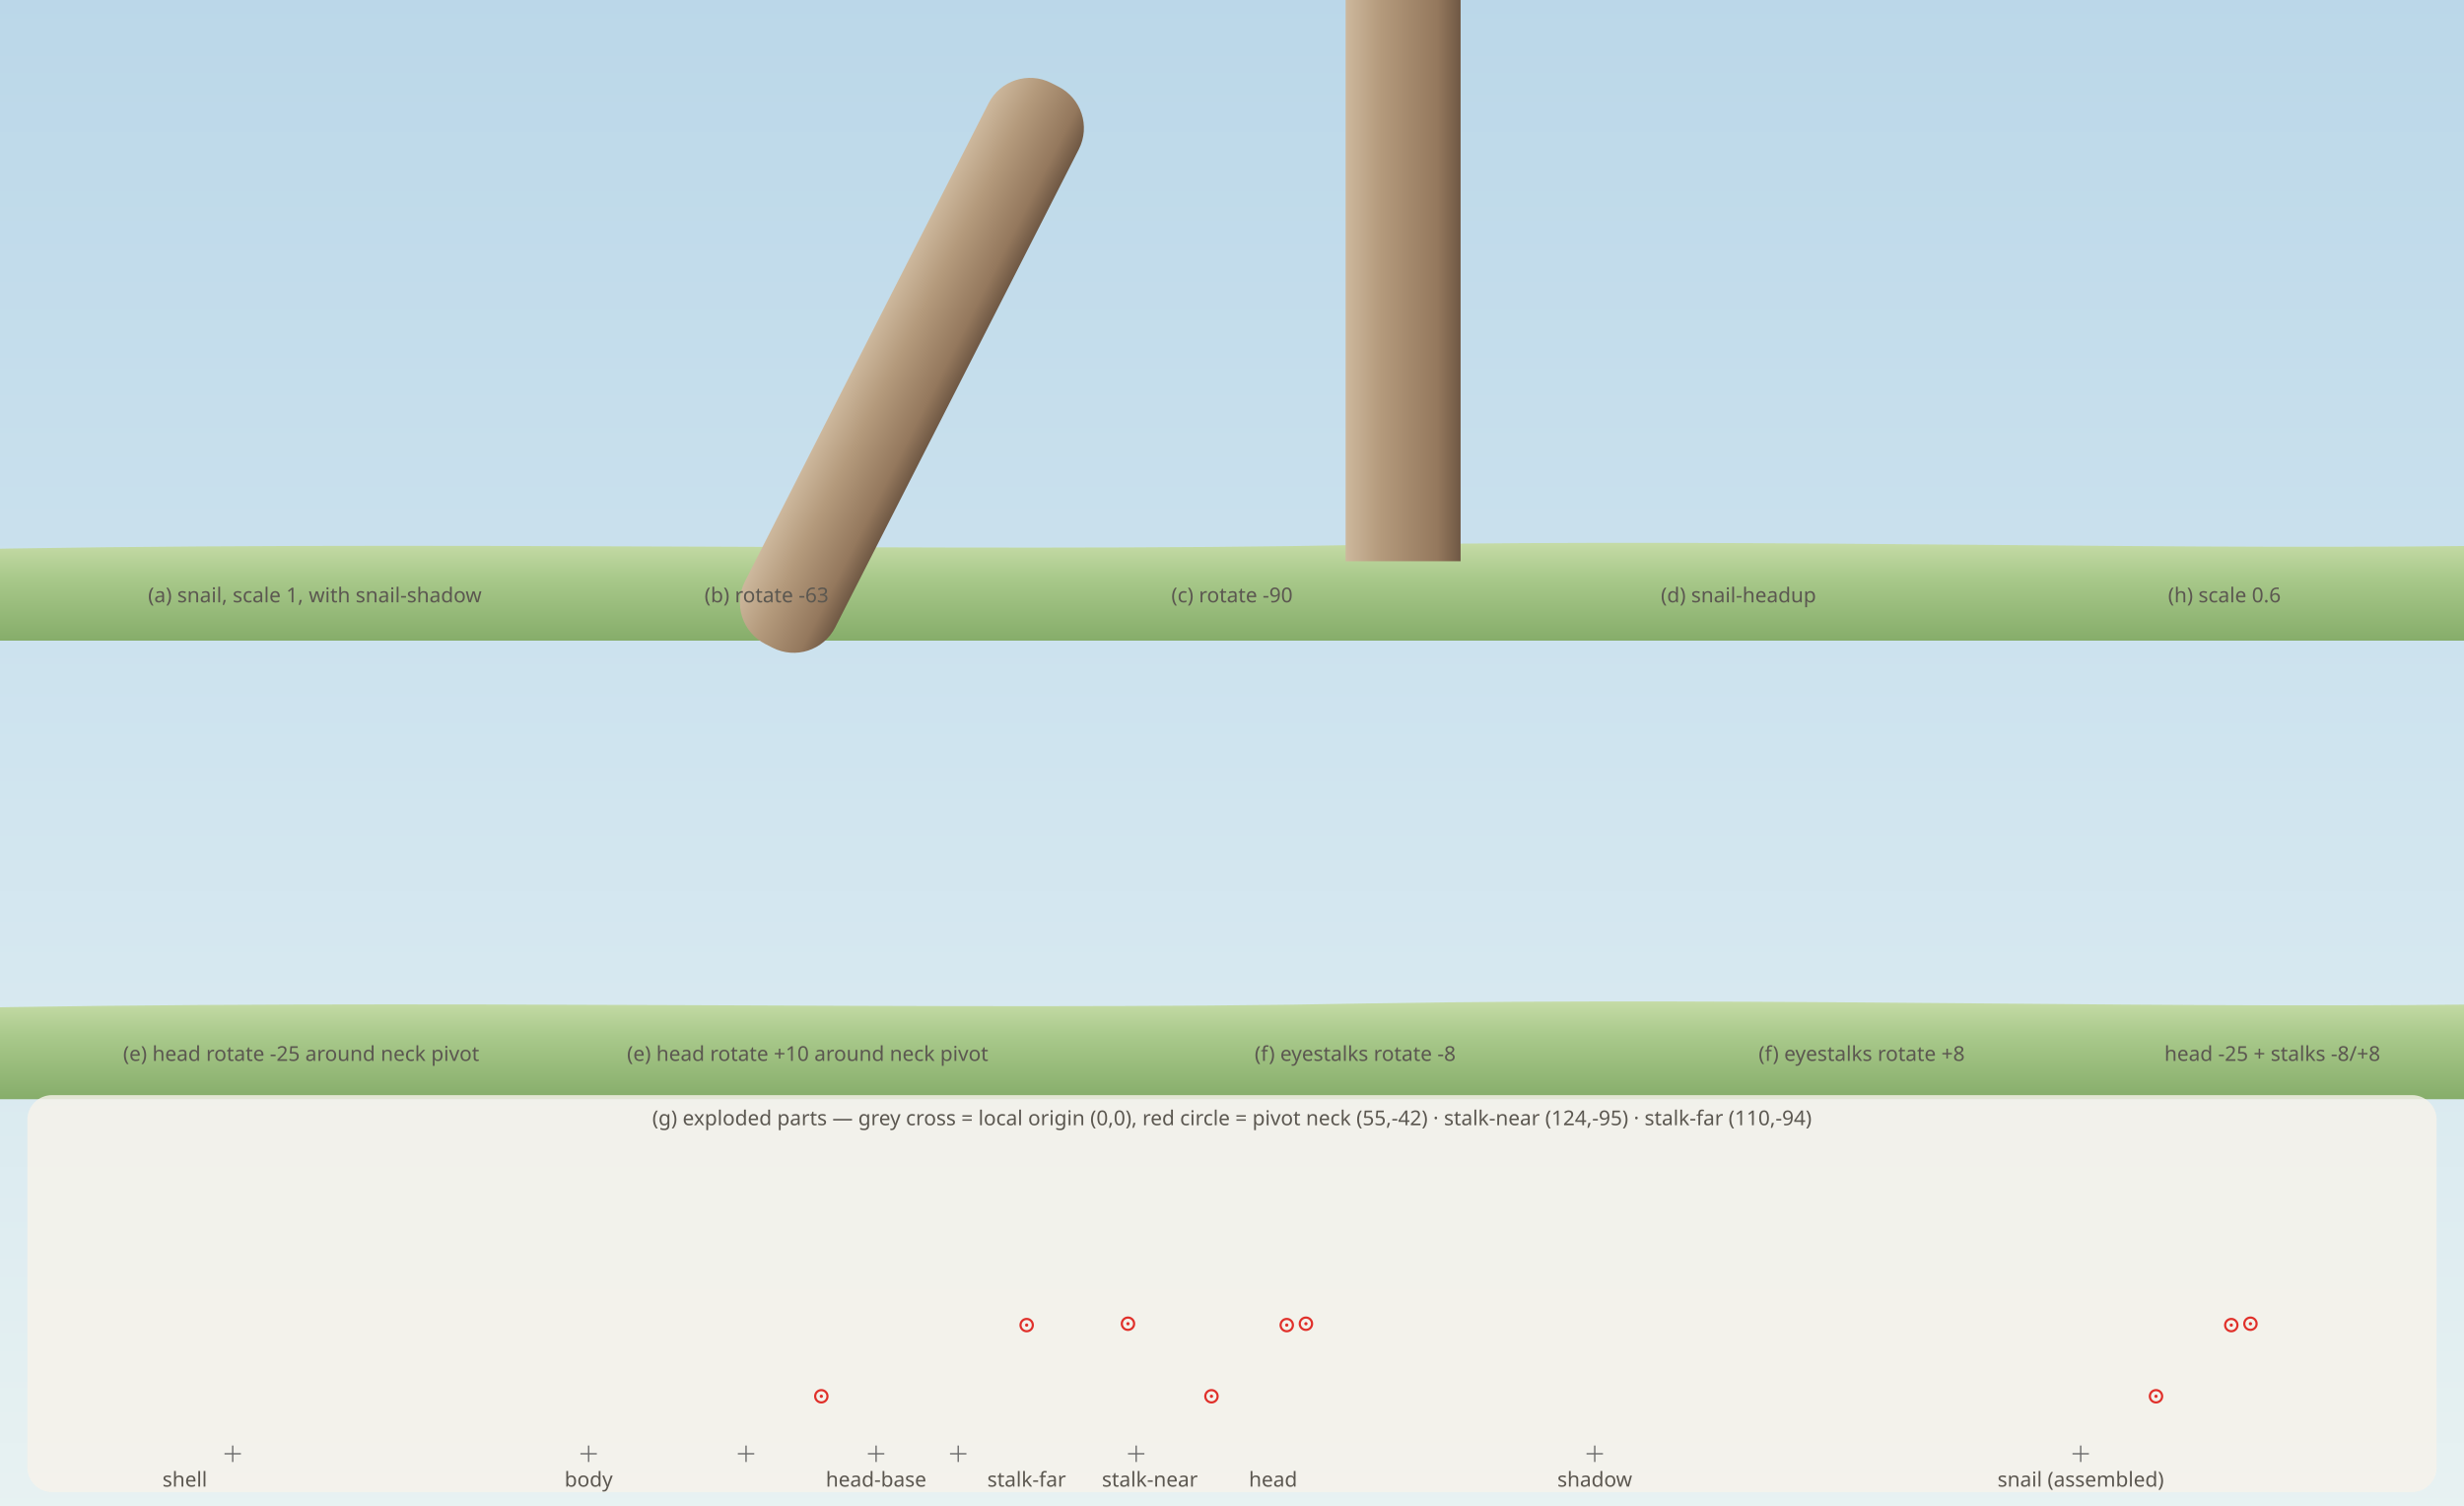
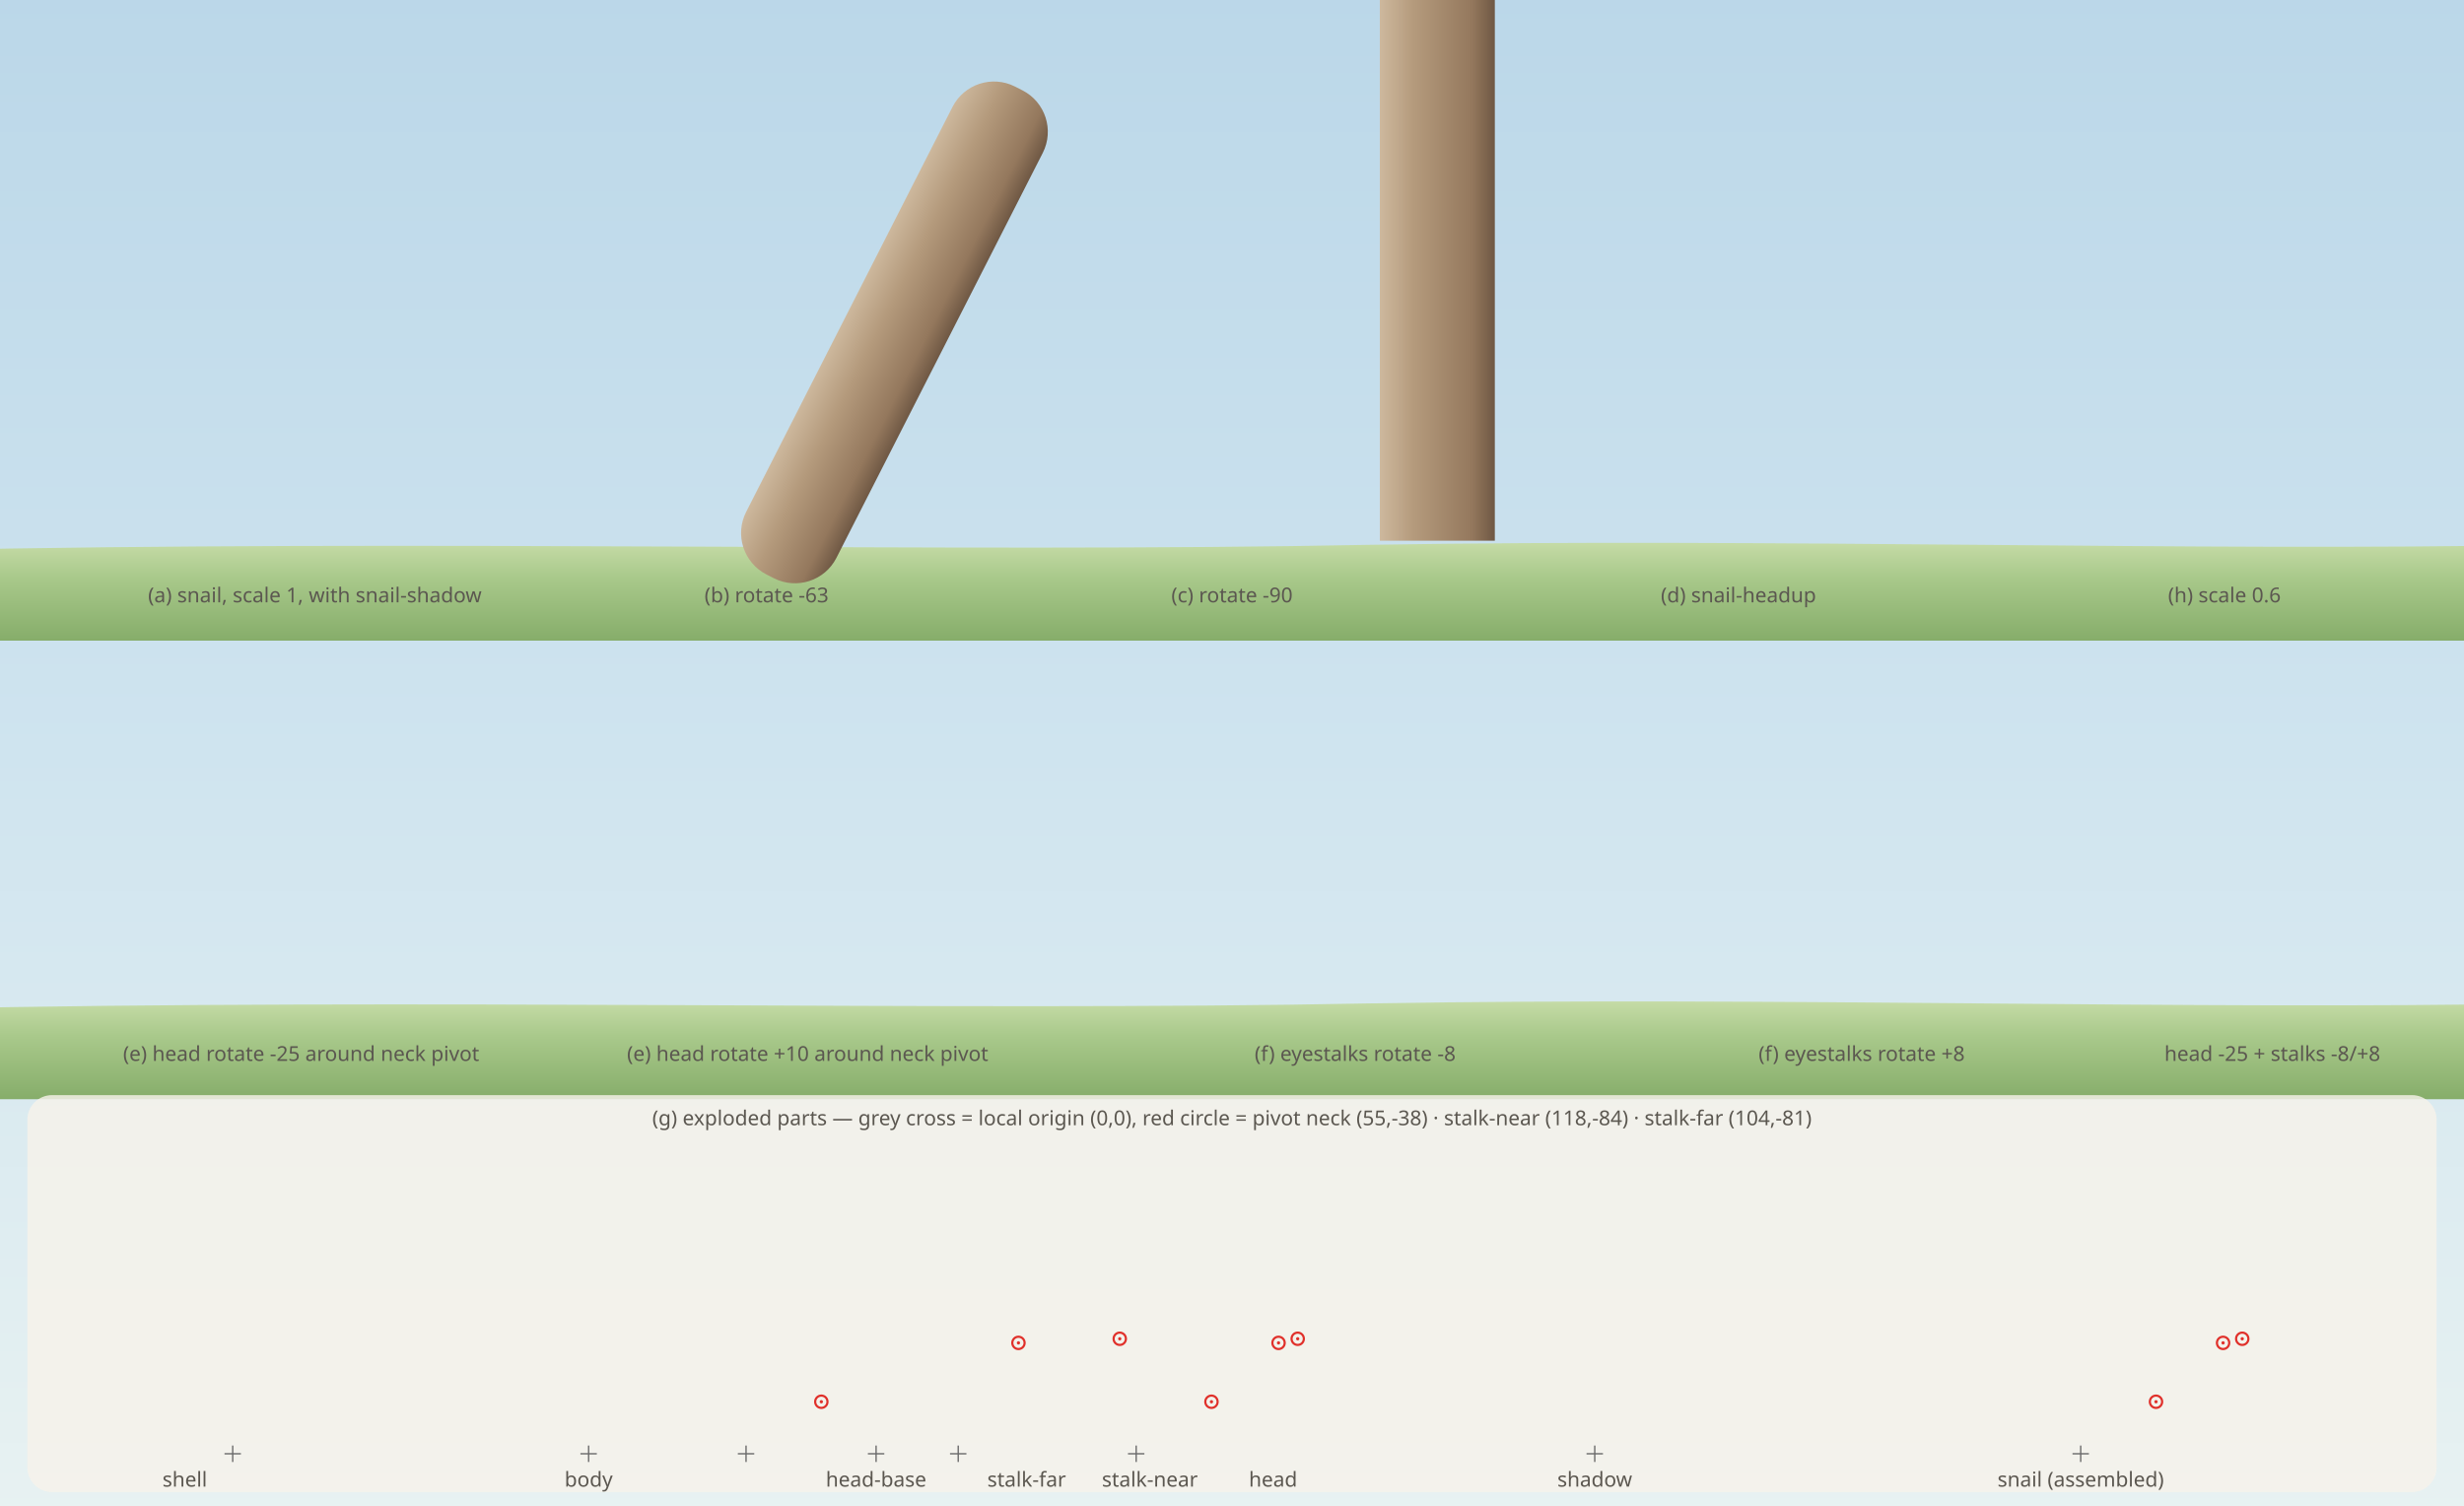
<svg xmlns="http://www.w3.org/2000/svg" width="1800" height="1100" viewBox="0 0 1800 1100">
  <defs>
    <linearGradient id="snail-pv-sky" x1="0" y1="0" x2="0" y2="1">
      <stop offset="0" stop-color="#B9D6E8" />
      <stop offset="0.5" stop-color="#CFE4EF" />
      <stop offset="1" stop-color="#EAF3F2" />
    </linearGradient>
    <linearGradient id="snail-pv-grass" x1="0" y1="0" x2="0" y2="1">
      <stop offset="0" stop-color="#C5DBA6" />
      <stop offset="0.35" stop-color="#A9C98B" />
      <stop offset="1" stop-color="#86AD6A" />
    </linearGradient>
    <linearGradient id="snail-pv-bark" x1="0" y1="0" x2="0" y2="1">
      <stop offset="0" stop-color="#CDB89D" />
      <stop offset="0.35" stop-color="#B49A7C" />
      <stop offset="0.8" stop-color="#94785D" />
      <stop offset="1" stop-color="#6F5844" />
    </linearGradient>
    <linearGradient id="snail-pv-barkv" x1="0" y1="0" x2="1" y2="0">
      <stop offset="0" stop-color="#CDB89D" />
      <stop offset="0.3" stop-color="#B49A7C" />
      <stop offset="0.8" stop-color="#94785D" />
      <stop offset="1" stop-color="#6F5844" />
    </linearGradient>
  </defs>
  <rect x="-60" y="-60" width="1920" height="1220" fill="url(#snail-pv-sky)" filter="url(#wc-wash)" />
  <path d="M -60 402 C 300 394 700 404 1000 398 C 1300 393 1600 403 1860 398 L 1860 468 L -60 468 Z" fill="url(#snail-pv-grass)" filter="url(#wc-wash)" />
  <path d="M -60 737 C 300 729 700 739 1000 733 C 1300 728 1600 738 1860 733 L 1860 803 L -60 803 Z" fill="url(#snail-pv-grass)" filter="url(#wc-wash)" />
  <rect x="20" y="800" width="1760" height="290" rx="18" fill="#F7F3EA" opacity="0.82" />
  <g transform="translate(230 400)">
    <use href="#snail-shadow" />
    <use href="#snail" />
  </g>
  <text x="230" y="440" font-family="sans-serif" font-size="15" fill="#5B5750" text-anchor="middle">(a) snail, scale 1, with snail-shadow</text>
-   <g transform="translate(610 300) rotate(-63)">
-     <rect x="-175" y="-2" width="460" height="74" rx="34" fill="url(#snail-pv-bark)" filter="url(#wc-paint)" />
+   <g transform="translate(585 300) rotate(-63)">
+     <rect x="-118" y="-2" width="400" height="74" rx="34" fill="url(#snail-pv-bark)" filter="url(#wc-paint)" />
  </g>
-   <g transform="translate(610 300) rotate(-63)">
+   <g transform="translate(585 300) rotate(-63)">
    <use href="#snail-shadow" />
    <use href="#snail" />
  </g>
  <text x="560" y="440" font-family="sans-serif" font-size="15" fill="#5B5750" text-anchor="middle">(b) rotate -63</text>
-   <rect x="983" y="-60" width="84" height="470" fill="url(#snail-pv-barkv)" filter="url(#wc-paint)" />
-   <g transform="translate(985 255) rotate(-90)">
+   <rect x="1008" y="-60" width="84" height="455" fill="url(#snail-pv-barkv)" filter="url(#wc-paint)" />
+   <g transform="translate(1010 255) rotate(-90)">
    <use href="#snail-shadow" />
    <use href="#snail" />
  </g>
  <text x="900" y="440" font-family="sans-serif" font-size="15" fill="#5B5750" text-anchor="middle">(c) rotate -90</text>
  <g transform="translate(1270 400)">
    <use href="#snail-shadow" />
    <use href="#snail-headup" />
  </g>
  <text x="1270" y="440" font-family="sans-serif" font-size="15" fill="#5B5750" text-anchor="middle">(d) snail-headup</text>
  <g transform="translate(1625 400) scale(0.6)">
    <use href="#snail-shadow" />
    <use href="#snail" />
  </g>
  <text x="1625" y="440" font-family="sans-serif" font-size="15" fill="#5B5750" text-anchor="middle">(h) scale 0.6</text>
  <g transform="translate(220 735)">
    <use href="#snail-shadow" />
-     <use href="#snail-head" transform="rotate(-25 55 -42)" />
+     <use href="#snail-head" transform="rotate(-25 55 -38)" />
    <use href="#snail-body" />
    <use href="#snail-shell" />
  </g>
  <text x="220" y="775" font-family="sans-serif" font-size="15" fill="#5B5750" text-anchor="middle">(e) head rotate -25 around neck pivot</text>
  <g transform="translate(590 735)">
    <use href="#snail-shadow" />
-     <use href="#snail-head" transform="rotate(10 55 -42)" />
+     <use href="#snail-head" transform="rotate(10 55 -38)" />
    <use href="#snail-body" />
    <use href="#snail-shell" />
  </g>
  <text x="590" y="775" font-family="sans-serif" font-size="15" fill="#5B5750" text-anchor="middle">(e) head rotate +10 around neck pivot</text>
  <g transform="translate(990 735)">
    <use href="#snail-shadow" />
-     <use href="#snail-stalk-far" transform="rotate(-8 110 -94)" />
+     <use href="#snail-stalk-far" transform="rotate(-8 104 -81)" />
    <use href="#snail-head-base" />
-     <use href="#snail-stalk-near" transform="rotate(-8 124 -95)" />
+     <use href="#snail-stalk-near" transform="rotate(-8 118 -84)" />
    <use href="#snail-body" />
    <use href="#snail-shell" />
  </g>
  <text x="990" y="775" font-family="sans-serif" font-size="15" fill="#5B5750" text-anchor="middle">(f) eyestalks rotate -8</text>
  <g transform="translate(1360 735)">
    <use href="#snail-shadow" />
-     <use href="#snail-stalk-far" transform="rotate(8 110 -94)" />
+     <use href="#snail-stalk-far" transform="rotate(8 104 -81)" />
    <use href="#snail-head-base" />
-     <use href="#snail-stalk-near" transform="rotate(8 124 -95)" />
+     <use href="#snail-stalk-near" transform="rotate(8 118 -84)" />
    <use href="#snail-body" />
    <use href="#snail-shell" />
  </g>
  <text x="1360" y="775" font-family="sans-serif" font-size="15" fill="#5B5750" text-anchor="middle">(f) eyestalks rotate +8</text>
  <g transform="translate(1660 735)">
    <use href="#snail-shadow" />
-     <g transform="rotate(-25 55 -42)">
-       <use href="#snail-stalk-far" transform="rotate(-8 110 -94)" />
+     <g transform="rotate(-25 55 -38)">
+       <use href="#snail-stalk-far" transform="rotate(-8 104 -81)" />
      <use href="#snail-head-base" />
-       <use href="#snail-stalk-near" transform="rotate(8 124 -95)" />
+       <use href="#snail-stalk-near" transform="rotate(8 118 -84)" />
    </g>
    <use href="#snail-body" />
    <use href="#snail-shell" />
  </g>
  <text x="1660" y="775" font-family="sans-serif" font-size="15" fill="#5B5750" text-anchor="middle">head -25 + stalks -8/+8</text>
  <g transform="translate(170 1062)">
    <use href="#snail-shell" />
  </g>
  <path d="M 164 1062 L 176 1062 M 170 1056 L 170 1068" stroke="#6A6A6A" stroke-width="1" />
  <g transform="translate(430 1062)">
    <use href="#snail-body" />
  </g>
  <path d="M 424 1062 L 436 1062 M 430 1056 L 430 1068" stroke="#6A6A6A" stroke-width="1" />
  <g transform="translate(545 1062)">
    <use href="#snail-head-base" />
  </g>
  <path d="M 539 1062 L 551 1062 M 545 1056 L 545 1068" stroke="#6A6A6A" stroke-width="1" />
-   <circle cx="600" cy="1020" r="4.5" fill="none" stroke="#E0302A" stroke-width="1.6" />
-   <circle cx="600" cy="1020" r="1.2" fill="#E0302A" />
+   <circle cx="600" cy="1024" r="4.5" fill="none" stroke="#E0302A" stroke-width="1.6" />
+   <circle cx="600" cy="1024" r="1.2" fill="#E0302A" />
  <g transform="translate(640 1062)">
    <use href="#snail-stalk-far" />
  </g>
  <path d="M 634 1062 L 646 1062 M 640 1056 L 640 1068" stroke="#6A6A6A" stroke-width="1" />
-   <circle cx="750" cy="968" r="4.5" fill="none" stroke="#E0302A" stroke-width="1.6" />
-   <circle cx="750" cy="968" r="1.2" fill="#E0302A" />
+   <circle cx="744" cy="981" r="4.5" fill="none" stroke="#E0302A" stroke-width="1.6" />
+   <circle cx="744" cy="981" r="1.2" fill="#E0302A" />
  <g transform="translate(700 1062)">
    <use href="#snail-stalk-near" />
  </g>
  <path d="M 694 1062 L 706 1062 M 700 1056 L 700 1068" stroke="#6A6A6A" stroke-width="1" />
-   <circle cx="824" cy="967" r="4.5" fill="none" stroke="#E0302A" stroke-width="1.6" />
-   <circle cx="824" cy="967" r="1.2" fill="#E0302A" />
+   <circle cx="818" cy="978" r="4.5" fill="none" stroke="#E0302A" stroke-width="1.6" />
+   <circle cx="818" cy="978" r="1.2" fill="#E0302A" />
  <g transform="translate(830 1062)">
    <use href="#snail-head" />
  </g>
  <path d="M 824 1062 L 836 1062 M 830 1056 L 830 1068" stroke="#6A6A6A" stroke-width="1" />
-   <circle cx="885" cy="1020" r="4.5" fill="none" stroke="#E0302A" stroke-width="1.6" />
-   <circle cx="885" cy="1020" r="1.2" fill="#E0302A" />
-   <circle cx="940" cy="968" r="4.5" fill="none" stroke="#E0302A" stroke-width="1.6" />
-   <circle cx="940" cy="968" r="1.2" fill="#E0302A" />
-   <circle cx="954" cy="967" r="4.5" fill="none" stroke="#E0302A" stroke-width="1.6" />
-   <circle cx="954" cy="967" r="1.2" fill="#E0302A" />
+   <circle cx="885" cy="1024" r="4.5" fill="none" stroke="#E0302A" stroke-width="1.6" />
+   <circle cx="885" cy="1024" r="1.2" fill="#E0302A" />
+   <circle cx="934" cy="981" r="4.5" fill="none" stroke="#E0302A" stroke-width="1.6" />
+   <circle cx="934" cy="981" r="1.2" fill="#E0302A" />
+   <circle cx="948" cy="978" r="4.5" fill="none" stroke="#E0302A" stroke-width="1.6" />
+   <circle cx="948" cy="978" r="1.2" fill="#E0302A" />
  <g transform="translate(1165 1062)">
    <use href="#snail-shadow" />
  </g>
  <path d="M 1159 1062 L 1171 1062 M 1165 1056 L 1165 1068" stroke="#6A6A6A" stroke-width="1" />
  <g transform="translate(1520 1062)">
    <use href="#snail" />
  </g>
  <path d="M 1514 1062 L 1526 1062 M 1520 1056 L 1520 1068" stroke="#6A6A6A" stroke-width="1" />
-   <circle cx="1575" cy="1020" r="4.5" fill="none" stroke="#E0302A" stroke-width="1.6" />
-   <circle cx="1575" cy="1020" r="1.2" fill="#E0302A" />
-   <circle cx="1630" cy="968" r="4.5" fill="none" stroke="#E0302A" stroke-width="1.6" />
-   <circle cx="1630" cy="968" r="1.2" fill="#E0302A" />
-   <circle cx="1644" cy="967" r="4.5" fill="none" stroke="#E0302A" stroke-width="1.6" />
-   <circle cx="1644" cy="967" r="1.2" fill="#E0302A" />
+   <circle cx="1575" cy="1024" r="4.5" fill="none" stroke="#E0302A" stroke-width="1.6" />
+   <circle cx="1575" cy="1024" r="1.2" fill="#E0302A" />
+   <circle cx="1624" cy="981" r="4.5" fill="none" stroke="#E0302A" stroke-width="1.6" />
+   <circle cx="1624" cy="981" r="1.2" fill="#E0302A" />
+   <circle cx="1638" cy="978" r="4.5" fill="none" stroke="#E0302A" stroke-width="1.6" />
+   <circle cx="1638" cy="978" r="1.2" fill="#E0302A" />
  <text x="135" y="1086" font-family="sans-serif" font-size="15" fill="#5B5750" text-anchor="middle">shell</text>
  <text x="430" y="1086" font-family="sans-serif" font-size="15" fill="#5B5750" text-anchor="middle">body</text>
  <text x="640" y="1086" font-family="sans-serif" font-size="15" fill="#5B5750" text-anchor="middle">head-base</text>
  <text x="750" y="1086" font-family="sans-serif" font-size="15" fill="#5B5750" text-anchor="middle">stalk-far</text>
  <text x="840" y="1086" font-family="sans-serif" font-size="15" fill="#5B5750" text-anchor="middle">stalk-near</text>
  <text x="930" y="1086" font-family="sans-serif" font-size="15" fill="#5B5750" text-anchor="middle">head</text>
  <text x="1165" y="1086" font-family="sans-serif" font-size="15" fill="#5B5750" text-anchor="middle">shadow</text>
  <text x="1520" y="1086" font-family="sans-serif" font-size="15" fill="#5B5750" text-anchor="middle">snail (assembled)</text>
-   <text x="900" y="822" font-family="sans-serif" font-size="15" fill="#5B5750" text-anchor="middle">(g) exploded parts — grey cross = local origin (0,0), red circle = pivot   neck (55,-42) · stalk-near (124,-95) · stalk-far (110,-94)</text>
+   <text x="900" y="822" font-family="sans-serif" font-size="15" fill="#5B5750" text-anchor="middle">(g) exploded parts — grey cross = local origin (0,0), red circle = pivot   neck (55,-38) · stalk-near (118,-84) · stalk-far (104,-81)</text>
</svg>
